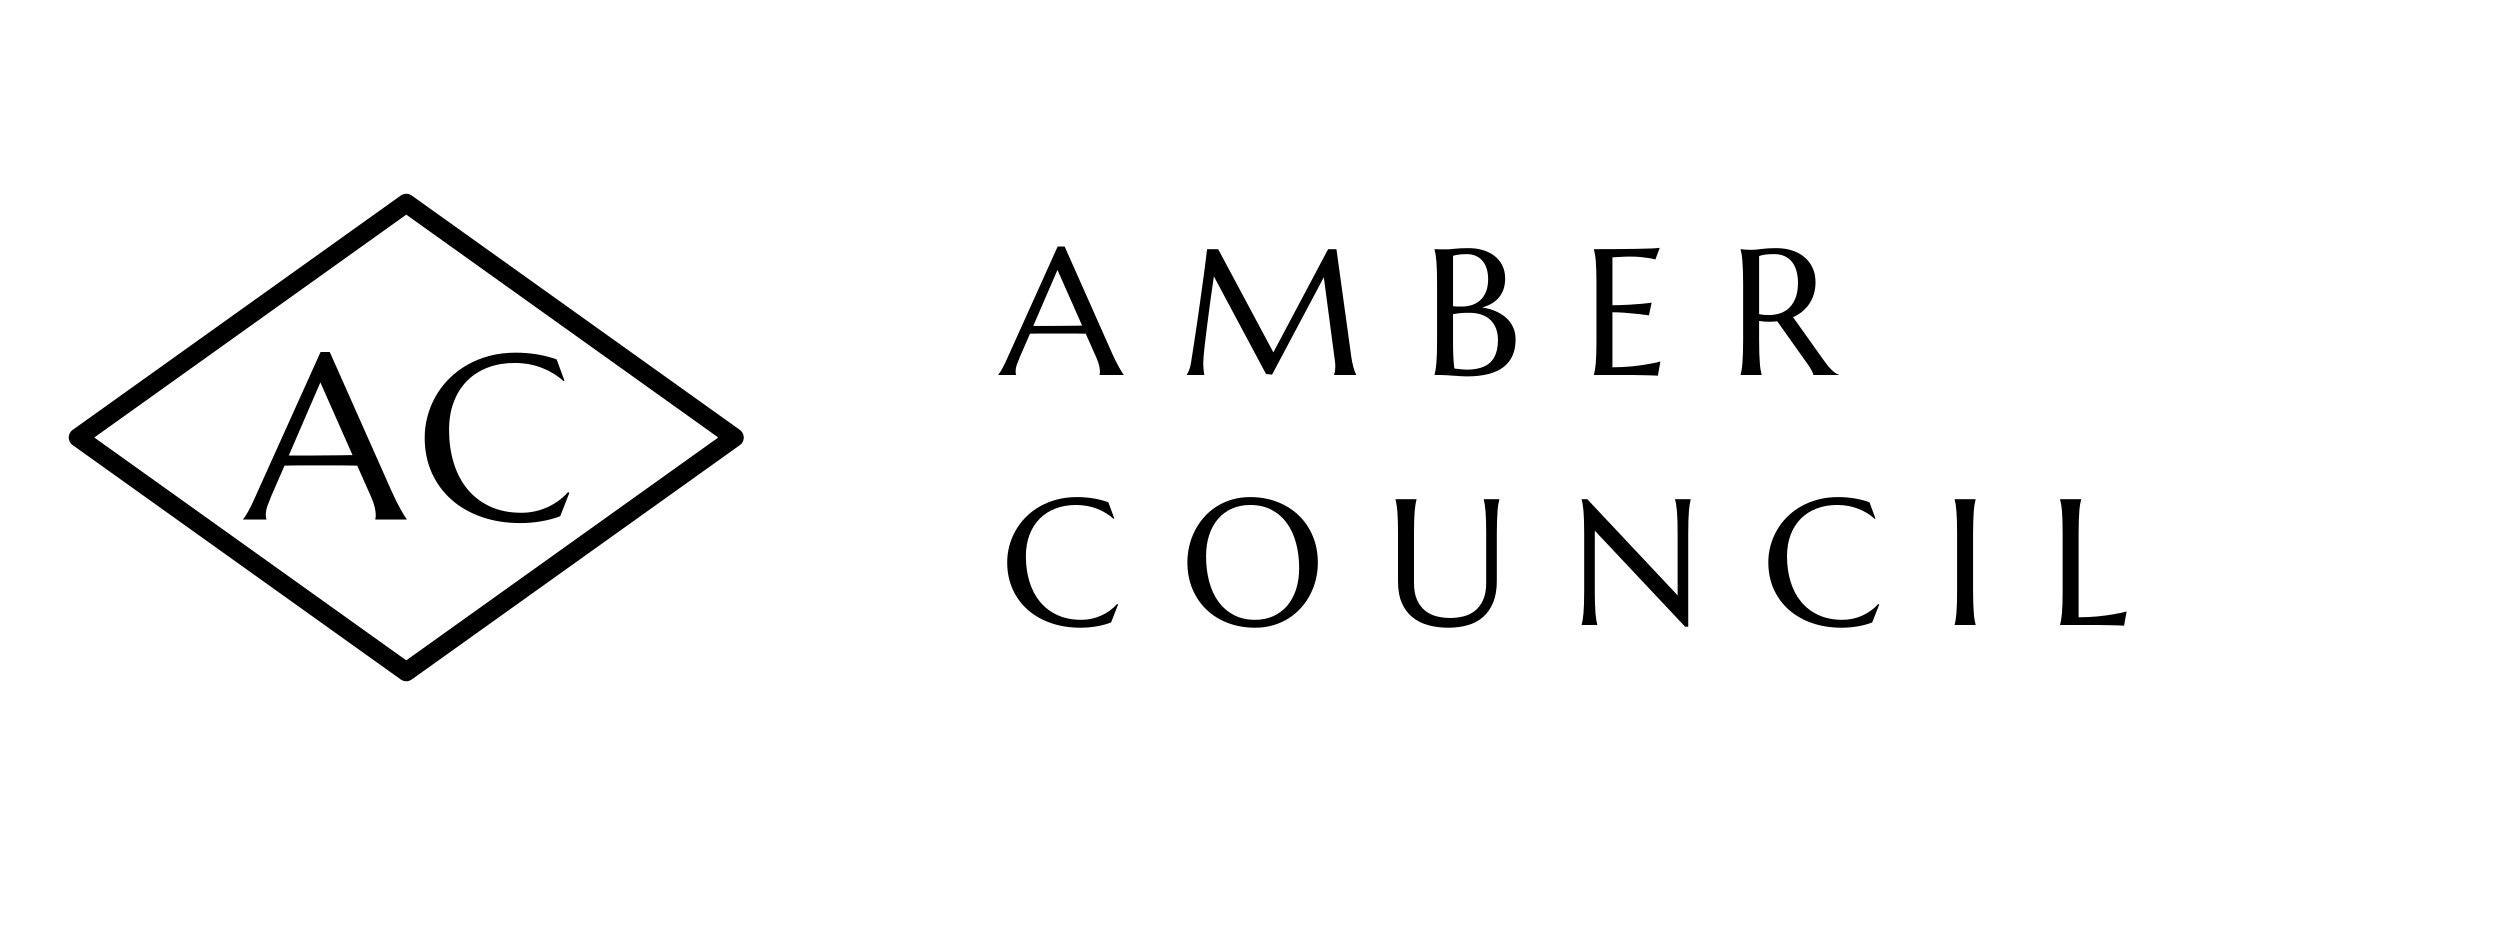
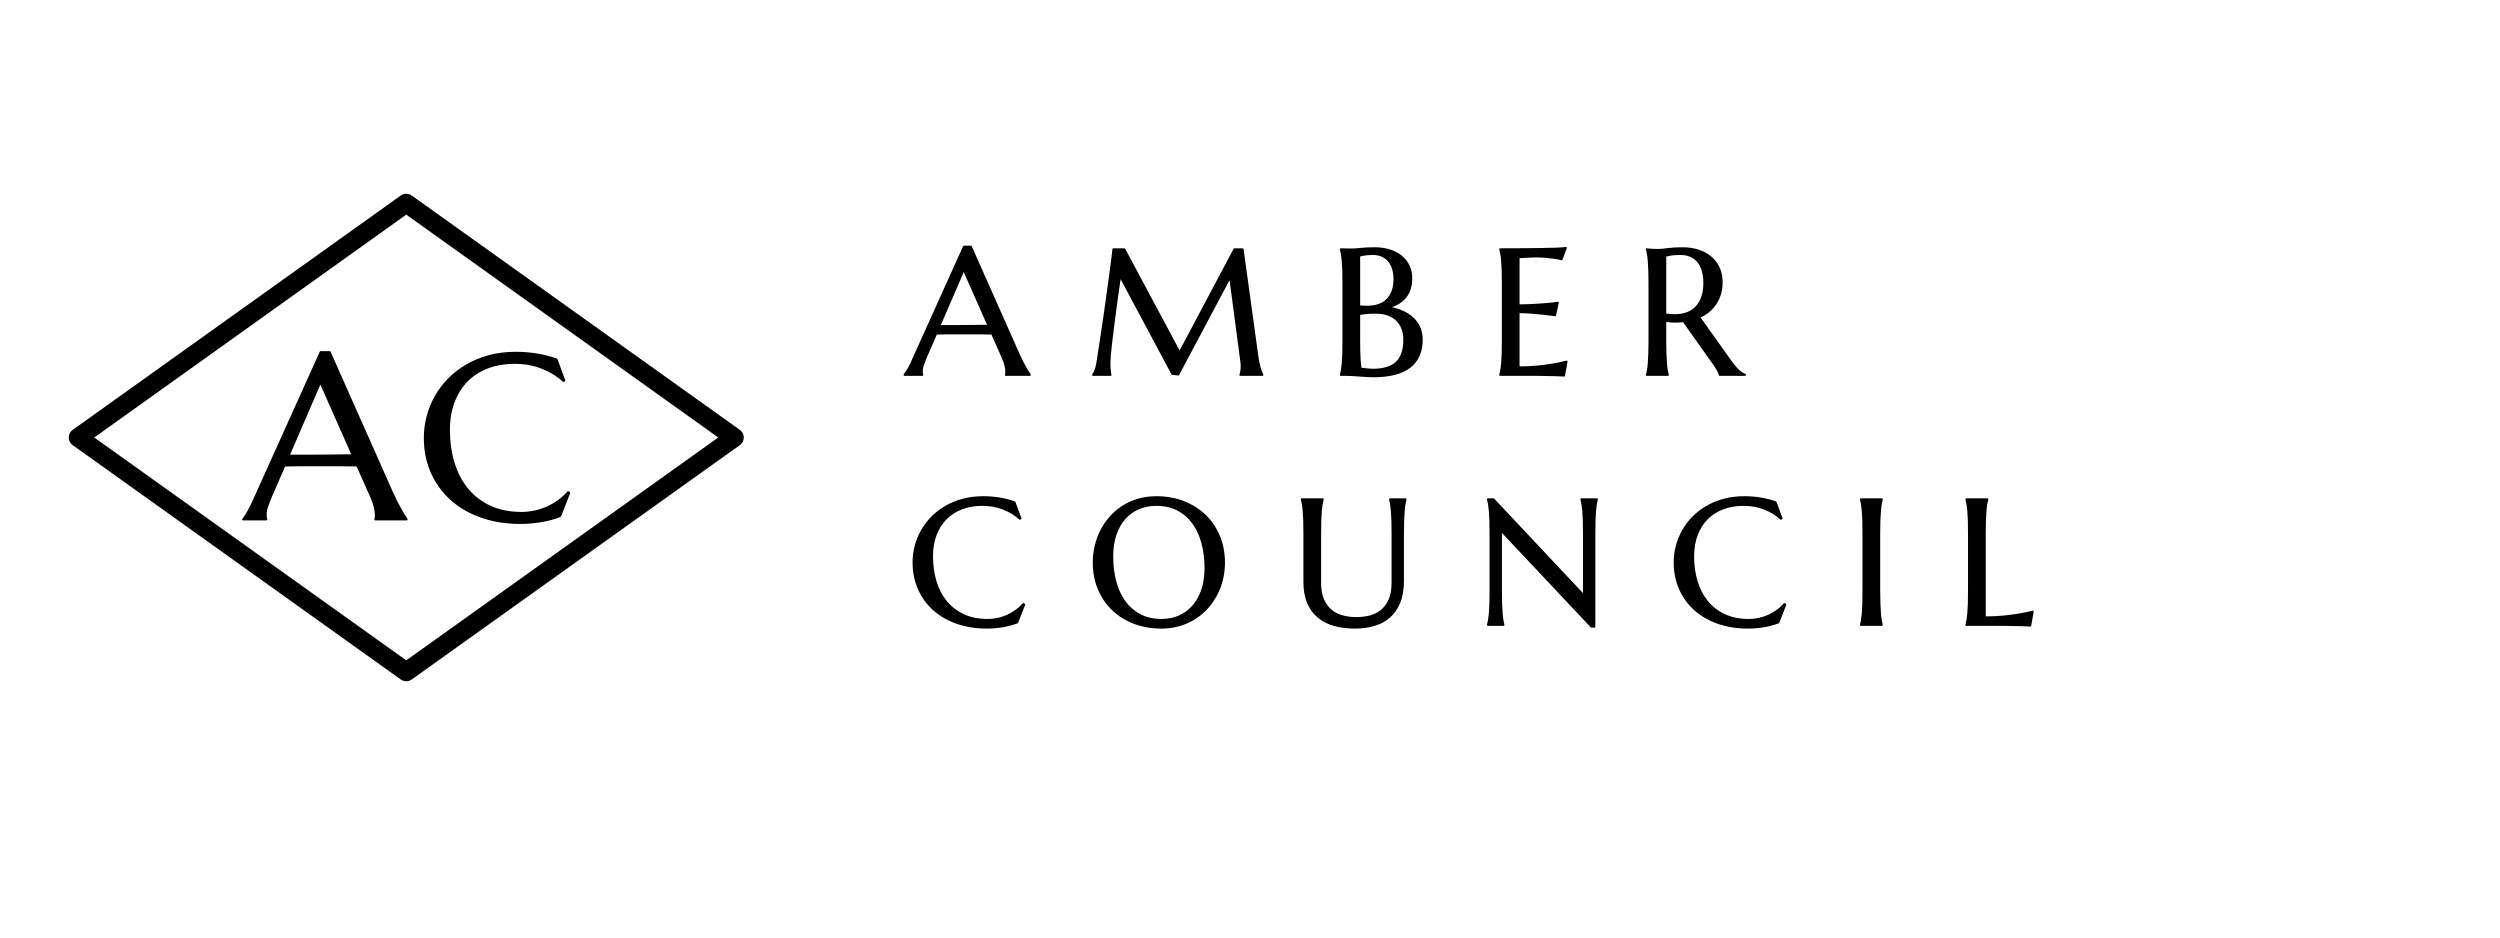
<svg xmlns="http://www.w3.org/2000/svg" width="320" height="120" viewBox="0 0 320 120" role="img" aria-label="Amber Council">
  <g fill="none" stroke="currentColor" stroke-width="2.4" stroke-linejoin="round">
    <path d="M52 26 L94 56 L52 86 L10 56 Z" />
  </g>
-   <g transform="translate(31.41,66.50) scale(0.01465,-0.01465)" fill="currentColor">
+   <g transform="translate(31.41,66.50) scale(0.01465,-0.01465)" fill="currentColor" stroke="currentColor" stroke-width="15" stroke-linejoin="round">
    <path transform="translate(0.0,0)" d="M1135 0V4Q1137 9 1138.0 19.0Q1139 29 1139 37Q1139 68 1130.5 105.5Q1122 143 1098 199L977 471Q921 473 828.0 473.0Q735 473 627 473Q548 473 474.5 473.0Q401 473 342 471L227 207Q212 170 195.0 126.0Q178 82 178 37Q178 24 180.0 15.5Q182 7 184 4V0H-20V4Q-2 23 25.0 71.5Q52 120 84 193L657 1464H737L1280 242Q1299 199 1319.5 158.5Q1340 118 1358.0 86.0Q1376 54 1390.0 32.0Q1404 10 1409 4V0ZM487 559Q545 559 606.0 559.5Q667 560 725.5 560.5Q784 561 838.0 561.5Q892 562 936 563L655 1198L379 559Z" />
    <path transform="translate(1484.6,0)" d="M1303 1214 1294 1210Q1216 1282 1106.5 1325.0Q997 1368 866 1368Q740 1368 635.0 1328.5Q530 1289 454.5 1214.0Q379 1139 337.0 1030.0Q295 921 295 782Q295 629 335.0 496.5Q375 364 454.0 267.0Q533 170 651.5 114.5Q770 59 928 59Q985 59 1042.0 71.0Q1099 83 1151.5 106.5Q1204 130 1250.5 163.5Q1297 197 1335 240L1346 233L1266 29Q1191 0 1100.5 -15.5Q1010 -31 918 -31Q733 -31 579.5 22.5Q426 76 315.5 174.0Q205 272 143.5 409.5Q82 547 82 715Q82 810 106.5 902.0Q131 994 178.0 1077.0Q225 1160 294.0 1229.5Q363 1299 451.5 1350.0Q540 1401 646.5 1429.5Q753 1458 877 1458Q1070 1458 1235 1399Z" />
  </g>
-   <g transform="translate(128.00,48.00) scale(0.01123,-0.01123)" fill="currentColor">
+   <g transform="translate(116.00,48.00) scale(0.01123,-0.01123)" fill="currentColor" stroke="currentColor" stroke-width="20" stroke-linejoin="round">
    <path transform="translate(0.0,0)" d="M1135 0V4Q1137 9 1138.0 19.0Q1139 29 1139 37Q1139 68 1130.5 105.5Q1122 143 1098 199L977 471Q921 473 828.0 473.0Q735 473 627 473Q548 473 474.5 473.0Q401 473 342 471L227 207Q212 170 195.0 126.0Q178 82 178 37Q178 24 180.0 15.5Q182 7 184 4V0H-20V4Q-2 23 25.0 71.5Q52 120 84 193L657 1464H737L1280 242Q1299 199 1319.5 158.5Q1340 118 1358.0 86.0Q1376 54 1390.0 32.0Q1404 10 1409 4V0ZM487 559Q545 559 606.0 559.5Q667 560 725.5 560.5Q784 561 838.0 561.5Q892 562 936 563L655 1198L379 559Z" />
    <path transform="translate(2056.8,0)" d="M72 4Q83 20 97.0 51.5Q111 83 119 131Q130 201 143.5 288.5Q157 376 171.5 472.0Q186 568 200.5 668.5Q215 769 228.5 866.5Q242 964 254.5 1054.5Q267 1145 277.0 1220.0Q287 1295 293.5 1350.5Q300 1406 303 1434H430L1059 258L1683 1434H1778L1942 246Q1949 190 1957.0 150.0Q1965 110 1973.0 81.5Q1981 53 1988.5 34.5Q1996 16 2003 4V0H1751V4Q1756 15 1760.5 40.0Q1765 65 1765 100Q1765 113 1764.0 126.5Q1763 140 1761 156L1634 1114L1044 4L975 12L381 1124Q346 887 320 686Q309 600 298.0 514.5Q287 429 278.5 355.0Q270 281 265.0 224.5Q260 168 260 141Q260 107 262.0 81.0Q264 55 266 37Q269 16 272 0H72Z" />
    <path transform="translate(4809.7,0)" d="M172 1042Q172 1127 170.0 1190.5Q168 1254 164.0 1300.5Q160 1347 154.5 1378.0Q149 1409 143 1430V1434Q163 1433 185 1433Q204 1432 227.5 1432.0Q251 1432 276 1432Q312 1432 373.5 1439.0Q435 1446 532 1446Q622 1446 698.0 1422.5Q774 1399 829.5 1355.0Q885 1311 916.5 1246.5Q948 1182 948 1100Q948 1031 929.0 976.5Q910 922 875.5 881.5Q841 841 792.5 813.5Q744 786 686 770Q771 757 841.0 726.5Q911 696 961.5 650.0Q1012 604 1039.5 542.5Q1067 481 1067 406Q1067 195 928.0 89.5Q789 -16 512 -16Q482 -16 442.0 -13.5Q402 -11 360.5 -8.0Q319 -5 279.0 -2.5Q239 0 209 0H143V4Q149 25 154.5 56.0Q160 87 164.0 133.0Q168 179 170.0 242.5Q172 306 172 391ZM539 709Q471 709 425.0 704.0Q379 699 354 694V391Q354 274 358.0 198.0Q362 122 369 74Q407 69 445.0 65.0Q483 61 506 61Q693 61 779.5 144.5Q866 228 866 401Q866 469 845.5 525.5Q825 582 784.5 623.0Q744 664 682.5 686.5Q621 709 539 709ZM354 784Q382 781 404.0 780.5Q426 780 451 780Q519 780 575.0 799.5Q631 819 670.5 858.0Q710 897 732.0 955.5Q754 1014 754 1092Q754 1157 738.0 1210.0Q722 1263 690.5 1300.5Q659 1338 613.0 1358.0Q567 1378 508 1378Q470 1378 441.5 1375.0Q413 1372 393 1368Q370 1364 354 1358Z" />
    <path transform="translate(6626.5,0)" d="M143 1434Q268 1434 391.5 1435.0Q515 1436 618.0 1437.5Q721 1439 794.0 1442.0Q867 1445 893 1450L844 1317Q811 1326 767 1333Q729 1339 674.5 1344.5Q620 1350 549 1350Q525 1350 491.5 1348.5Q458 1347 427 1345Q391 1343 354 1341V795Q457 796 540.0 801.0Q623 806 681 811Q749 817 801 825L770 680Q701 689 629 697Q567 704 494.0 709.5Q421 715 354 715V88Q472 88 571.0 98.0Q670 108 744 121Q830 135 901 154L872 -8Q860 -7 836.0 -6.0Q812 -5 782.5 -4.0Q753 -3 720.5 -2.5Q688 -2 659.0 -1.5Q630 -1 607.5 -0.5Q585 0 575 0H143V4Q149 25 154.5 56.0Q160 87 164.0 133.0Q168 179 170.0 242.5Q172 306 172 391V1042Q172 1127 170.0 1190.5Q168 1254 164.0 1300.5Q160 1347 154.5 1378.0Q149 1409 143 1430V1434Z" />
    <path transform="translate(8298.3,0)" d="M354 391Q354 306 356.5 242.5Q359 179 362.5 133.0Q366 87 371.5 56.0Q377 25 383 4V0H143V4Q149 25 154.5 56.0Q160 87 163.5 133.0Q167 179 169.5 242.0Q172 305 172 391V1042Q172 1127 169.5 1190.5Q167 1254 163.5 1300.0Q160 1346 154.5 1377.5Q149 1409 143 1430V1434L185 1430Q204 1428 227.5 1427.5Q251 1427 276 1427Q315 1427 381.5 1436.5Q448 1446 551 1446Q647 1446 728.5 1420.0Q810 1394 870.0 1344.0Q930 1294 963.5 1221.5Q997 1149 997 1057Q997 985 978.5 923.5Q960 862 926.5 812.0Q893 762 846.0 723.5Q799 685 741 659L1092 166Q1118 129 1140.5 102.0Q1163 75 1183.5 55.5Q1204 36 1223.0 23.5Q1242 11 1262 4V0H973Q970 19 953.5 50.5Q937 82 915 113L561 612Q538 610 515.0 608.5Q492 607 468 607Q440 607 411.5 609.0Q383 611 354 616ZM354 694Q381 688 409.0 685.5Q437 683 463 683Q538 683 600.0 705.5Q662 728 705.5 774.0Q749 820 773.0 888.5Q797 957 797 1049Q797 1124 780.0 1185.0Q763 1246 729.5 1288.5Q696 1331 645.0 1354.5Q594 1378 526 1378Q457 1378 416.0 1371.0Q375 1364 354 1356Z" />
  </g>
-   <g transform="translate(128.00,80.00) scale(0.01123,-0.01123)" fill="currentColor">
+   <g transform="translate(116.00,80.00) scale(0.01123,-0.01123)" fill="currentColor" stroke="currentColor" stroke-width="20" stroke-linejoin="round">
    <path transform="translate(0.0,0)" d="M1303 1214 1294 1210Q1216 1282 1106.5 1325.0Q997 1368 866 1368Q740 1368 635.0 1328.5Q530 1289 454.5 1214.0Q379 1139 337.0 1030.0Q295 921 295 782Q295 629 335.0 496.5Q375 364 454.0 267.0Q533 170 651.5 114.5Q770 59 928 59Q985 59 1042.0 71.0Q1099 83 1151.5 106.5Q1204 130 1250.5 163.5Q1297 197 1335 240L1346 233L1266 29Q1191 0 1100.5 -15.5Q1010 -31 918 -31Q733 -31 579.5 22.5Q426 76 315.5 174.0Q205 272 143.5 409.5Q82 547 82 715Q82 810 106.5 902.0Q131 994 178.0 1077.0Q225 1160 294.0 1229.5Q363 1299 451.5 1350.0Q540 1401 646.5 1429.5Q753 1458 877 1458Q1070 1458 1235 1399Z" />
    <path transform="translate(2053.8,0)" d="M797 1458Q964 1458 1105.5 1403.5Q1247 1349 1350.0 1250.5Q1453 1152 1511.0 1014.0Q1569 876 1569 709Q1569 614 1547.0 522.0Q1525 430 1482.5 348.0Q1440 266 1378.0 196.5Q1316 127 1236.5 76.5Q1157 26 1061.0 -2.5Q965 -31 854 -31Q687 -31 545.5 22.5Q404 76 301.0 174.0Q198 272 140.0 409.5Q82 547 82 715Q82 810 104.0 902.0Q126 994 168.5 1077.0Q211 1160 272.5 1229.5Q334 1299 413.5 1350.0Q493 1401 589.5 1429.5Q686 1458 797 1458ZM854 59Q965 59 1057.0 99.0Q1149 139 1215.5 215.0Q1282 291 1319.0 400.5Q1356 510 1356 649Q1356 803 1320.5 934.5Q1285 1066 1215.0 1162.5Q1145 1259 1040.5 1313.5Q936 1368 797 1368Q686 1368 594.0 1328.5Q502 1289 435.5 1214.0Q369 1139 332.0 1030.0Q295 921 295 782Q295 629 330.0 496.5Q365 364 435.0 267.0Q505 170 610.0 114.5Q715 59 854 59Z" />
    <path transform="translate(4372.7,0)" d="M1169 1042Q1169 1127 1167.0 1190.5Q1165 1254 1161.0 1300.5Q1157 1347 1152.0 1378.0Q1147 1409 1141 1430V1434H1319V1430Q1313 1409 1307.5 1378.0Q1302 1347 1298.5 1300.5Q1295 1254 1292.5 1190.5Q1290 1127 1290 1042V502Q1290 359 1249.0 258.0Q1208 157 1135.0 92.5Q1062 28 960.0 -1.5Q858 -31 737 -31Q616 -31 511.5 -3.0Q407 25 329.5 87.5Q252 150 208.0 249.5Q164 349 164 492V1042Q164 1127 162.0 1190.5Q160 1254 156.0 1300.5Q152 1347 146.5 1378.0Q141 1409 135 1430V1434H375V1430Q369 1409 363.5 1378.0Q358 1347 354.0 1300.5Q350 1254 348.0 1190.5Q346 1127 346 1042V481Q346 362 381.5 284.5Q417 207 475.0 161.5Q533 116 607.0 98.0Q681 80 758 80Q835 80 909.0 98.0Q983 116 1040.5 161.5Q1098 207 1133.5 284.5Q1169 362 1169 481Z" />
    <path transform="translate(6494.5,0)" d="M199 1434 1229 338V1042Q1229 1127 1227.0 1190.5Q1225 1254 1221.0 1300.5Q1217 1347 1211.5 1378.0Q1206 1409 1200 1430V1434H1378V1430Q1372 1409 1367.0 1378.0Q1362 1347 1358.0 1300.5Q1354 1254 1352.0 1190.5Q1350 1127 1350 1042V-20H1315L285 1075V391Q285 306 287.0 242.5Q289 179 293.0 133.0Q297 87 302.0 56.0Q307 25 313 4V0H135V4Q141 25 146.5 56.0Q152 87 156.0 133.0Q160 179 162.0 242.5Q164 306 164 391V1042Q164 1127 162.0 1190.5Q160 1254 156.0 1300.5Q152 1347 146.5 1378.0Q141 1409 135 1430V1434Z" />
    <path transform="translate(8675.3,0)" d="M1303 1214 1294 1210Q1216 1282 1106.5 1325.0Q997 1368 866 1368Q740 1368 635.0 1328.5Q530 1289 454.5 1214.0Q379 1139 337.0 1030.0Q295 921 295 782Q295 629 335.0 496.5Q375 364 454.0 267.0Q533 170 651.5 114.5Q770 59 928 59Q985 59 1042.0 71.0Q1099 83 1151.5 106.5Q1204 130 1250.5 163.5Q1297 197 1335 240L1346 233L1266 29Q1191 0 1100.5 -15.5Q1010 -31 918 -31Q733 -31 579.5 22.5Q426 76 315.5 174.0Q205 272 143.5 409.5Q82 547 82 715Q82 810 106.5 902.0Q131 994 178.0 1077.0Q225 1160 294.0 1229.5Q363 1299 451.5 1350.0Q540 1401 646.5 1429.5Q753 1458 877 1458Q1070 1458 1235 1399Z" />
    <path transform="translate(10729.1,0)" d="M152 4Q158 25 163.0 56.0Q168 87 172.0 133.0Q176 179 178.0 242.5Q180 306 180 391V1042Q180 1127 178.0 1190.5Q176 1254 172.0 1300.5Q168 1347 163.0 1378.0Q158 1409 152 1430V1434H391V1430Q385 1409 379.5 1378.0Q374 1347 370.5 1300.5Q367 1254 364.5 1190.5Q362 1127 362 1042V391Q362 306 364.5 242.5Q367 179 370.5 133.0Q374 87 379.5 56.0Q385 25 391 4V0H152Z" />
    <path transform="translate(11940.0,0)" d="M354 88Q472 88 571.0 98.0Q670 108 744 121Q830 135 901 154L872 -8Q860 -7 836.0 -6.0Q812 -5 782.5 -4.0Q753 -3 720.5 -2.5Q688 -2 659.0 -1.5Q630 -1 607.5 -0.5Q585 0 575 0H143V4Q149 25 154.5 56.0Q160 87 164.0 133.0Q168 179 170.0 242.5Q172 306 172 391V1042Q172 1127 170.0 1190.5Q168 1254 164.0 1300.5Q160 1347 154.5 1378.0Q149 1409 143 1430V1434H383V1430Q377 1409 371.5 1378.0Q366 1347 362.5 1300.5Q359 1254 356.5 1190.5Q354 1127 354 1042Z" />
  </g>
</svg>
